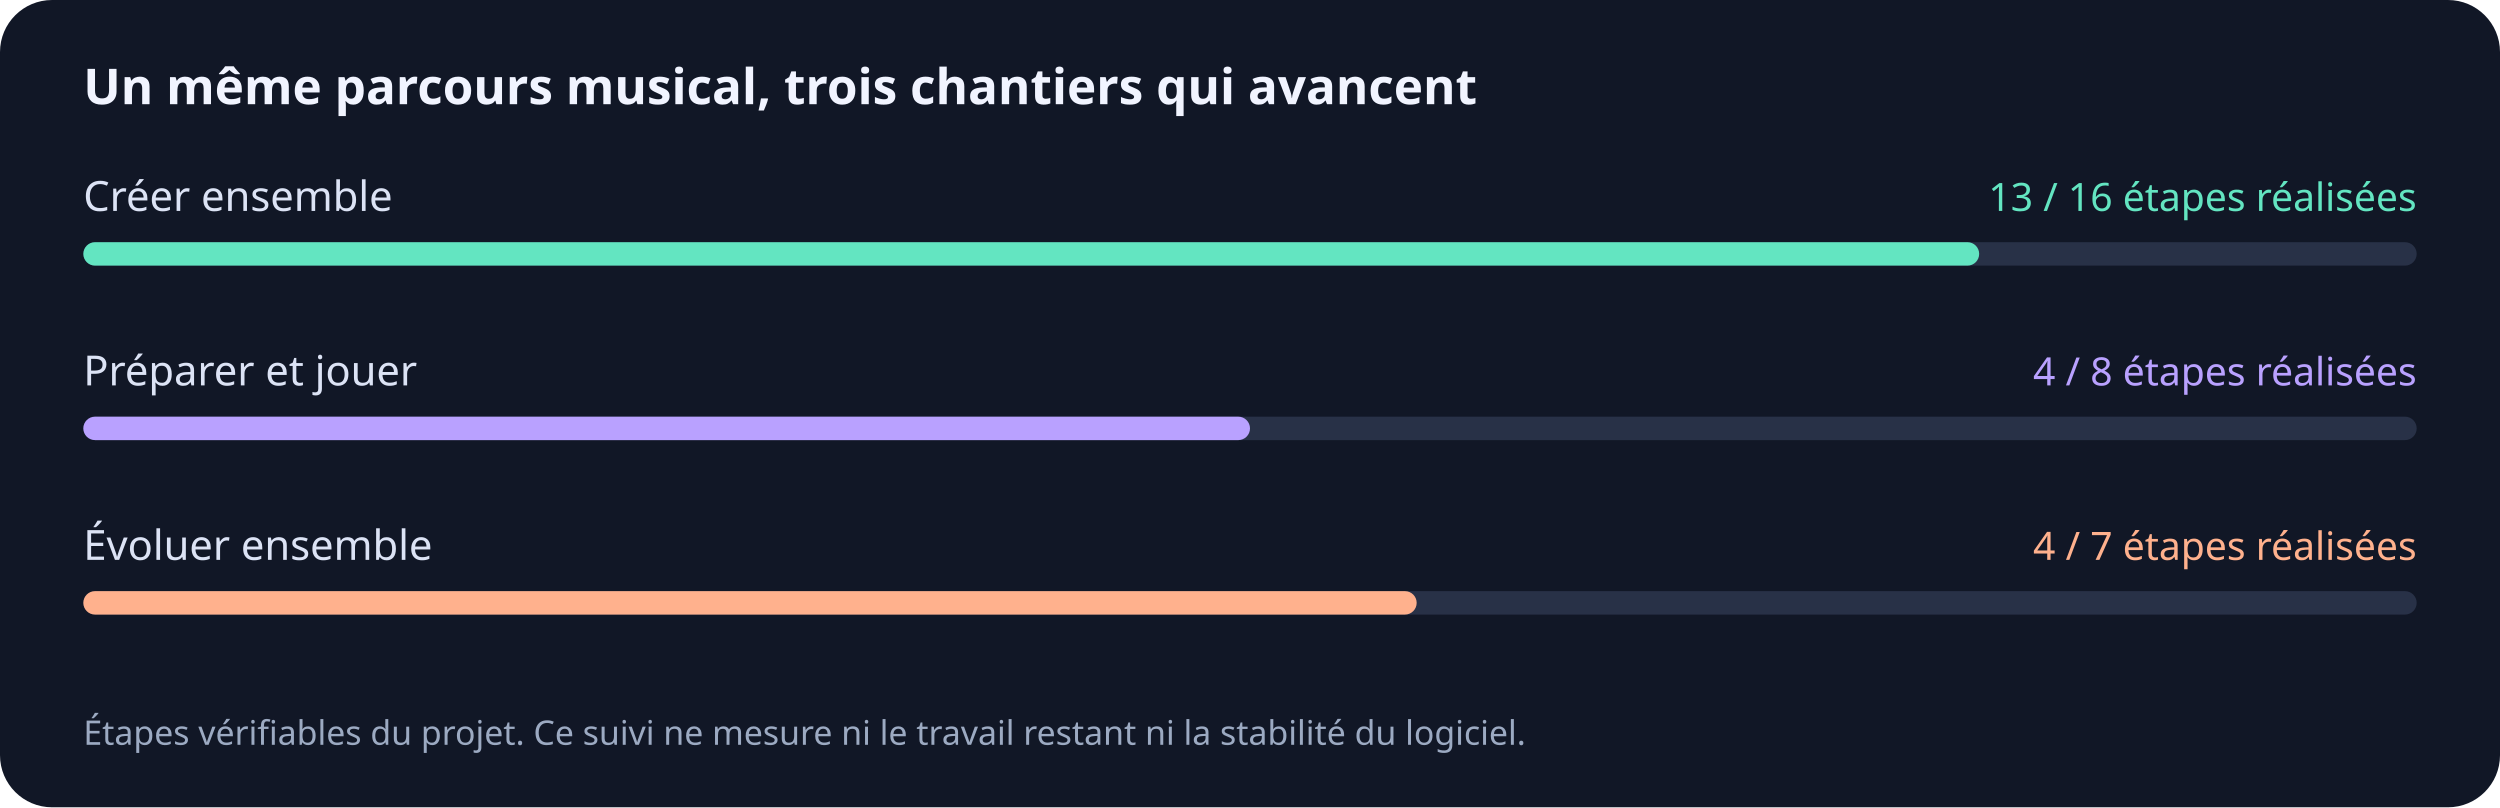
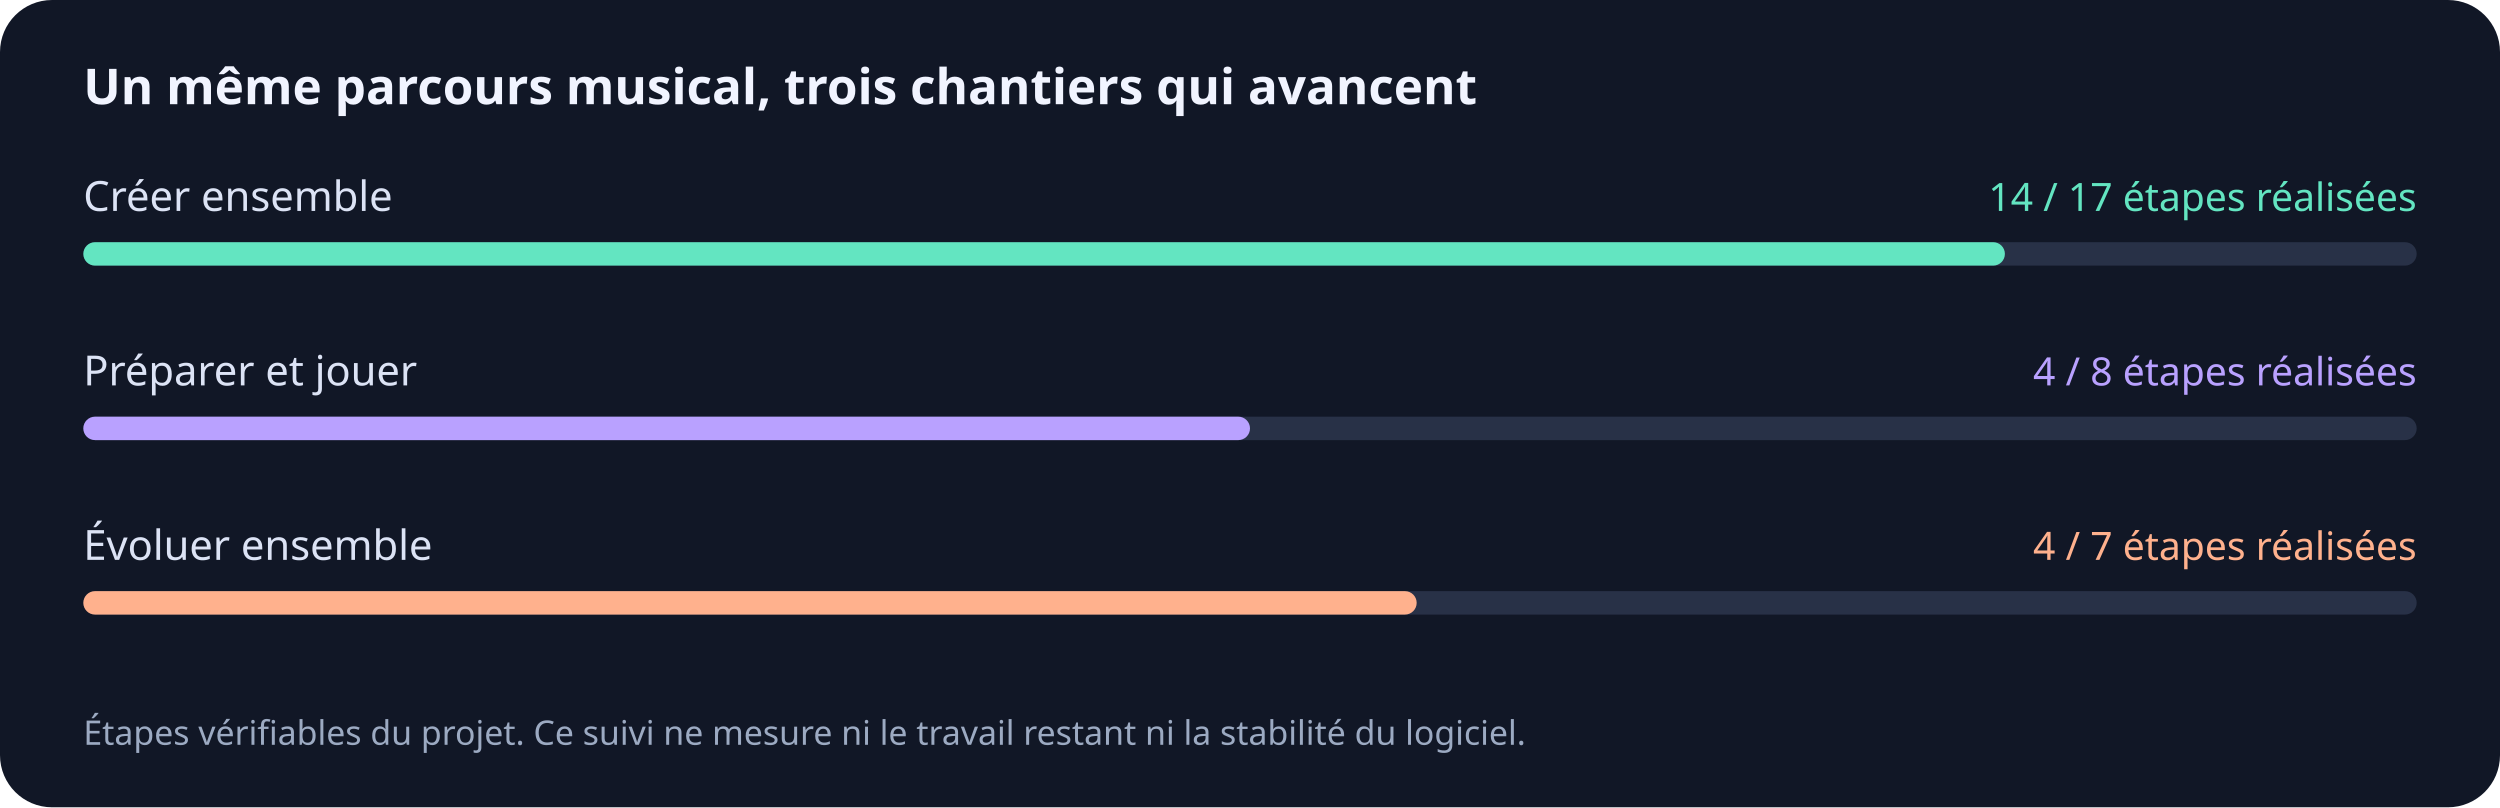
<svg xmlns="http://www.w3.org/2000/svg" width="960" height="310" viewBox="0 0 960 310" role="img" aria-label="Fork acceptance milestones">
  <rect width="960" height="310" rx="20" fill="#111726" />
  <g font-family="system-ui, sans-serif">
    <text x="32" y="40" fill="#f1f4ff" font-size="19" font-weight="700">Un même parcours musical, trois chantiers qui avancent</text>
    <text x="32" y="81" fill="#dce3f5" font-size="16">Créer ensemble</text>
-     <text x="928" y="81" text-anchor="end" fill="#63e5c1" font-size="15">13 / 16 étapes réalisées</text>
+     <text x="928" y="81" text-anchor="end" fill="#63e5c1" font-size="15">14 / 17 étapes réalisées</text>
    <rect x="32" y="93" width="896" height="9" rx="4.5" fill="#283147" />
-     <rect x="32" y="93" width="728.00" height="9" rx="4.5" fill="#63e5c1" />
+     <rect x="32" y="93" width="737.88" height="9" rx="4.5" fill="#63e5c1" />
    <text x="32" y="148" fill="#dce3f5" font-size="16">Préparer et jouer</text>
    <text x="928" y="148" text-anchor="end" fill="#b9a1ff" font-size="15">4 / 8 étapes réalisées</text>
    <rect x="32" y="160" width="896" height="9" rx="4.5" fill="#283147" />
    <rect x="32" y="160" width="448.00" height="9" rx="4.5" fill="#b9a1ff" />
    <text x="32" y="215" fill="#dce3f5" font-size="16">Évoluer ensemble</text>
    <text x="928" y="215" text-anchor="end" fill="#ffb18d" font-size="15">4 / 7 étapes réalisées</text>
    <rect x="32" y="227" width="896" height="9" rx="4.5" fill="#283147" />
    <rect x="32" y="227" width="512.00" height="9" rx="4.5" fill="#ffb18d" />
    <text x="32" y="286" fill="#9caac2" font-size="13">Étapes vérifiables du projet. Ce suivi ne mesure ni le travail restant ni la stabilité du logiciel.</text>
  </g>
</svg>
